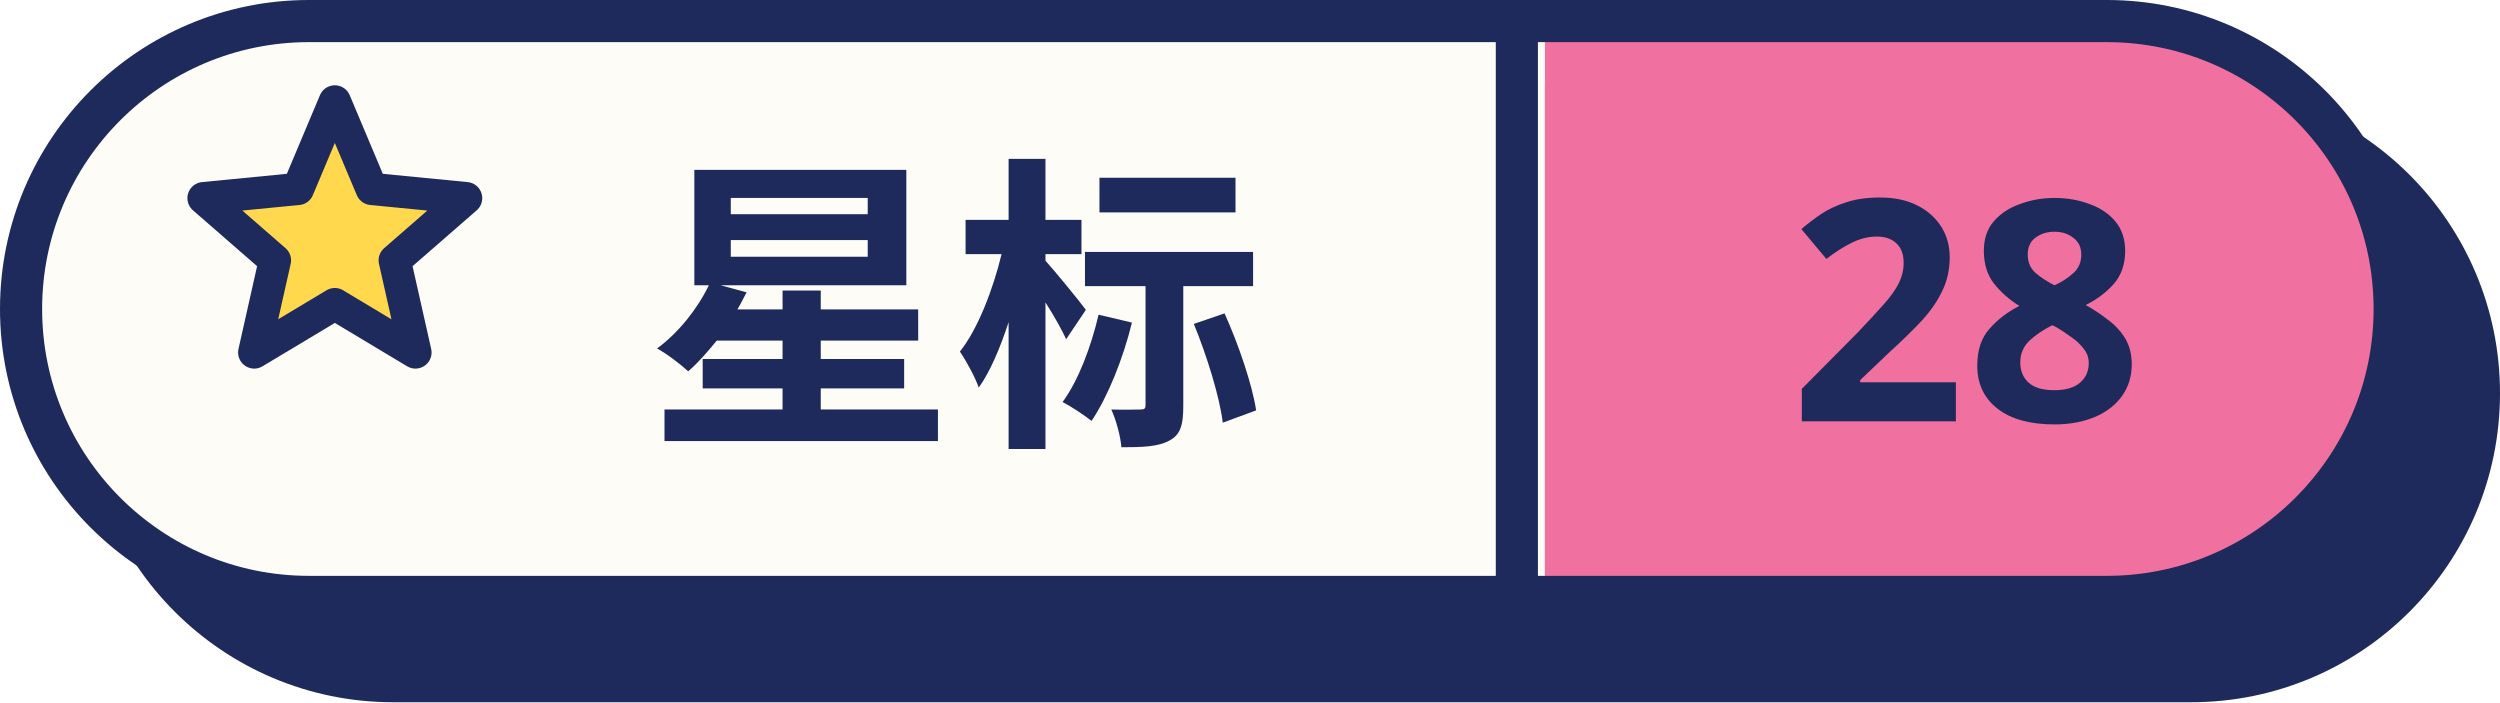
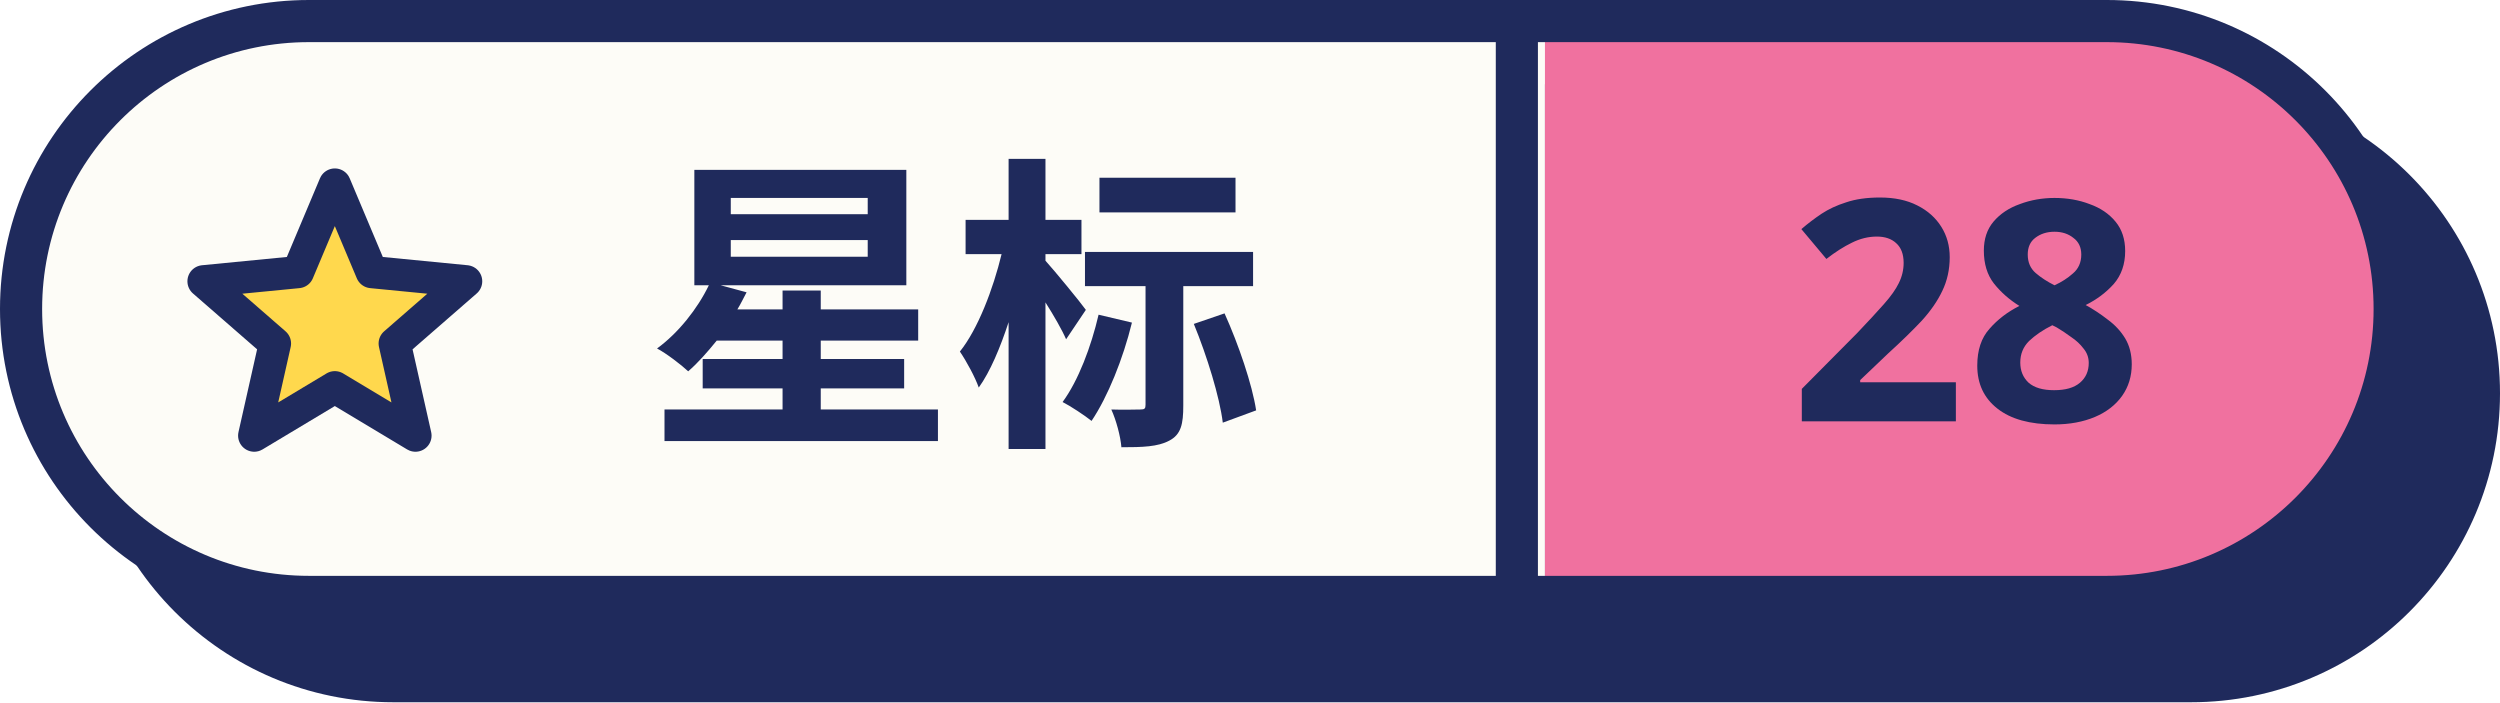
<svg xmlns="http://www.w3.org/2000/svg" width="89" height="25" viewBox="0 0 89 25" role="img" aria-label="GitHub 星标：28">
  <defs>
    <clipPath id="c">
      <rect x="1" y="1" width="84" height="20" rx="10" />
    </clipPath>
  </defs>
  <rect x="3" y="3" width="86" height="22" rx="11" fill="#1f2a5c" />
  <g clip-path="url(#c)" transform="translate(0 0)">
    <rect x="1" y="1" width="54" height="20" fill="#fdfcf7" />
    <rect x="55" y="1" width="32" height="20" fill="#f0719f" />
    <line x1="54" y1="0" x2="54" y2="22" stroke="#1f2a5c" stroke-width="1.5" />
  </g>
  <rect x="0.75" y="0.75" width="84.5" height="20.5" rx="10.25" fill="none" stroke="#1f2a5c" stroke-width="1.5" />
-   <path transform="translate(7 3.2) scale(0.82)" d="M6 .5l1.6 3.8 4.1.4-3.1 2.7.9 4-3.5-2.1-3.5 2.1.9-4L.3 4.7l4.1-.4z" fill="#ffd84d" stroke="#1f2a5c" stroke-width="1.4" stroke-linejoin="round" />
+   <path transform="translate(7 6.16) scale(0.82)" d="M6 .5l1.6 3.8 4.1.4-3.1 2.7.9 4-3.5-2.1-3.5 2.1.9-4L.3 4.7l4.1-.4z" fill="#ffd84d" stroke="#1f2a5c" stroke-width="1.4" stroke-linejoin="round" />
  <text x="34" y="15" text-anchor="middle" font-family="'PingFang SC', 'Hiragino Sans GB', 'Noto Sans SC', 'Microsoft YaHei', system-ui, sans-serif" font-size="11" font-weight="800" fill="#1f2a5c">星标</text>
  <text x="70" y="15" text-anchor="middle" font-family="'PingFang SC', 'Hiragino Sans GB', 'Noto Sans SC', 'Microsoft YaHei', system-ui, sans-serif" font-size="11" font-weight="800" fill="#1f2a5c">28</text>
</svg>
